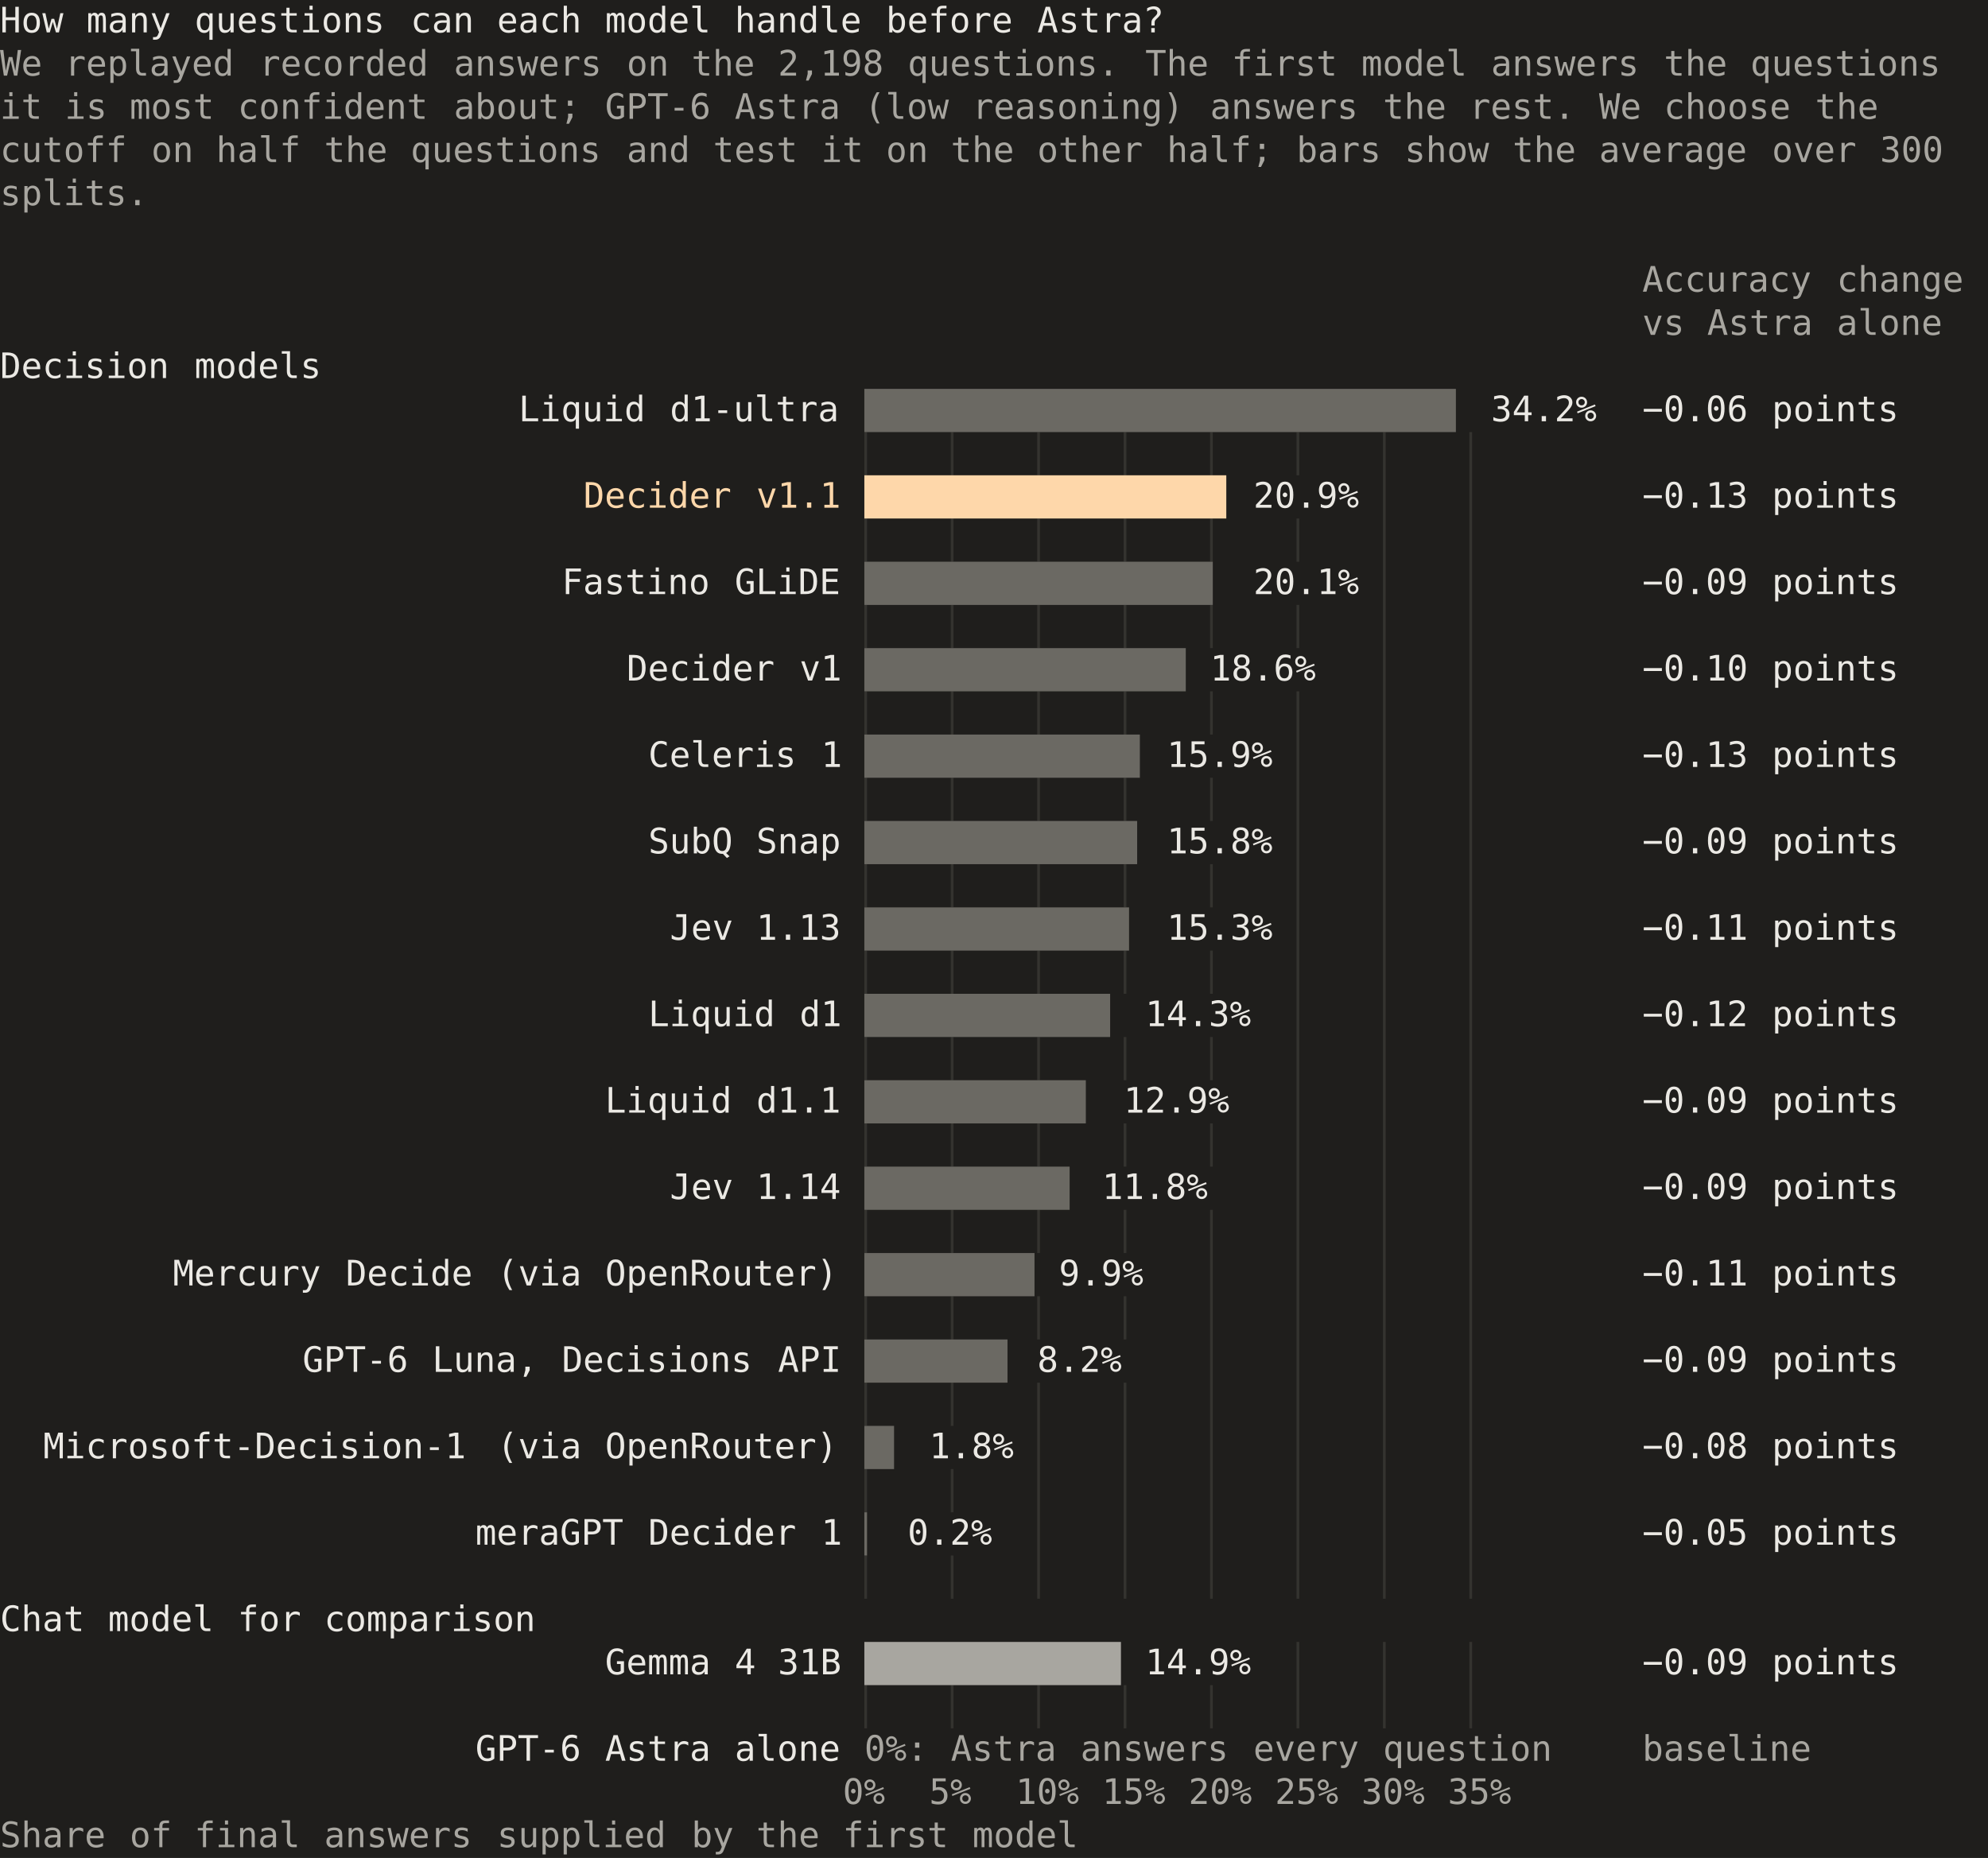
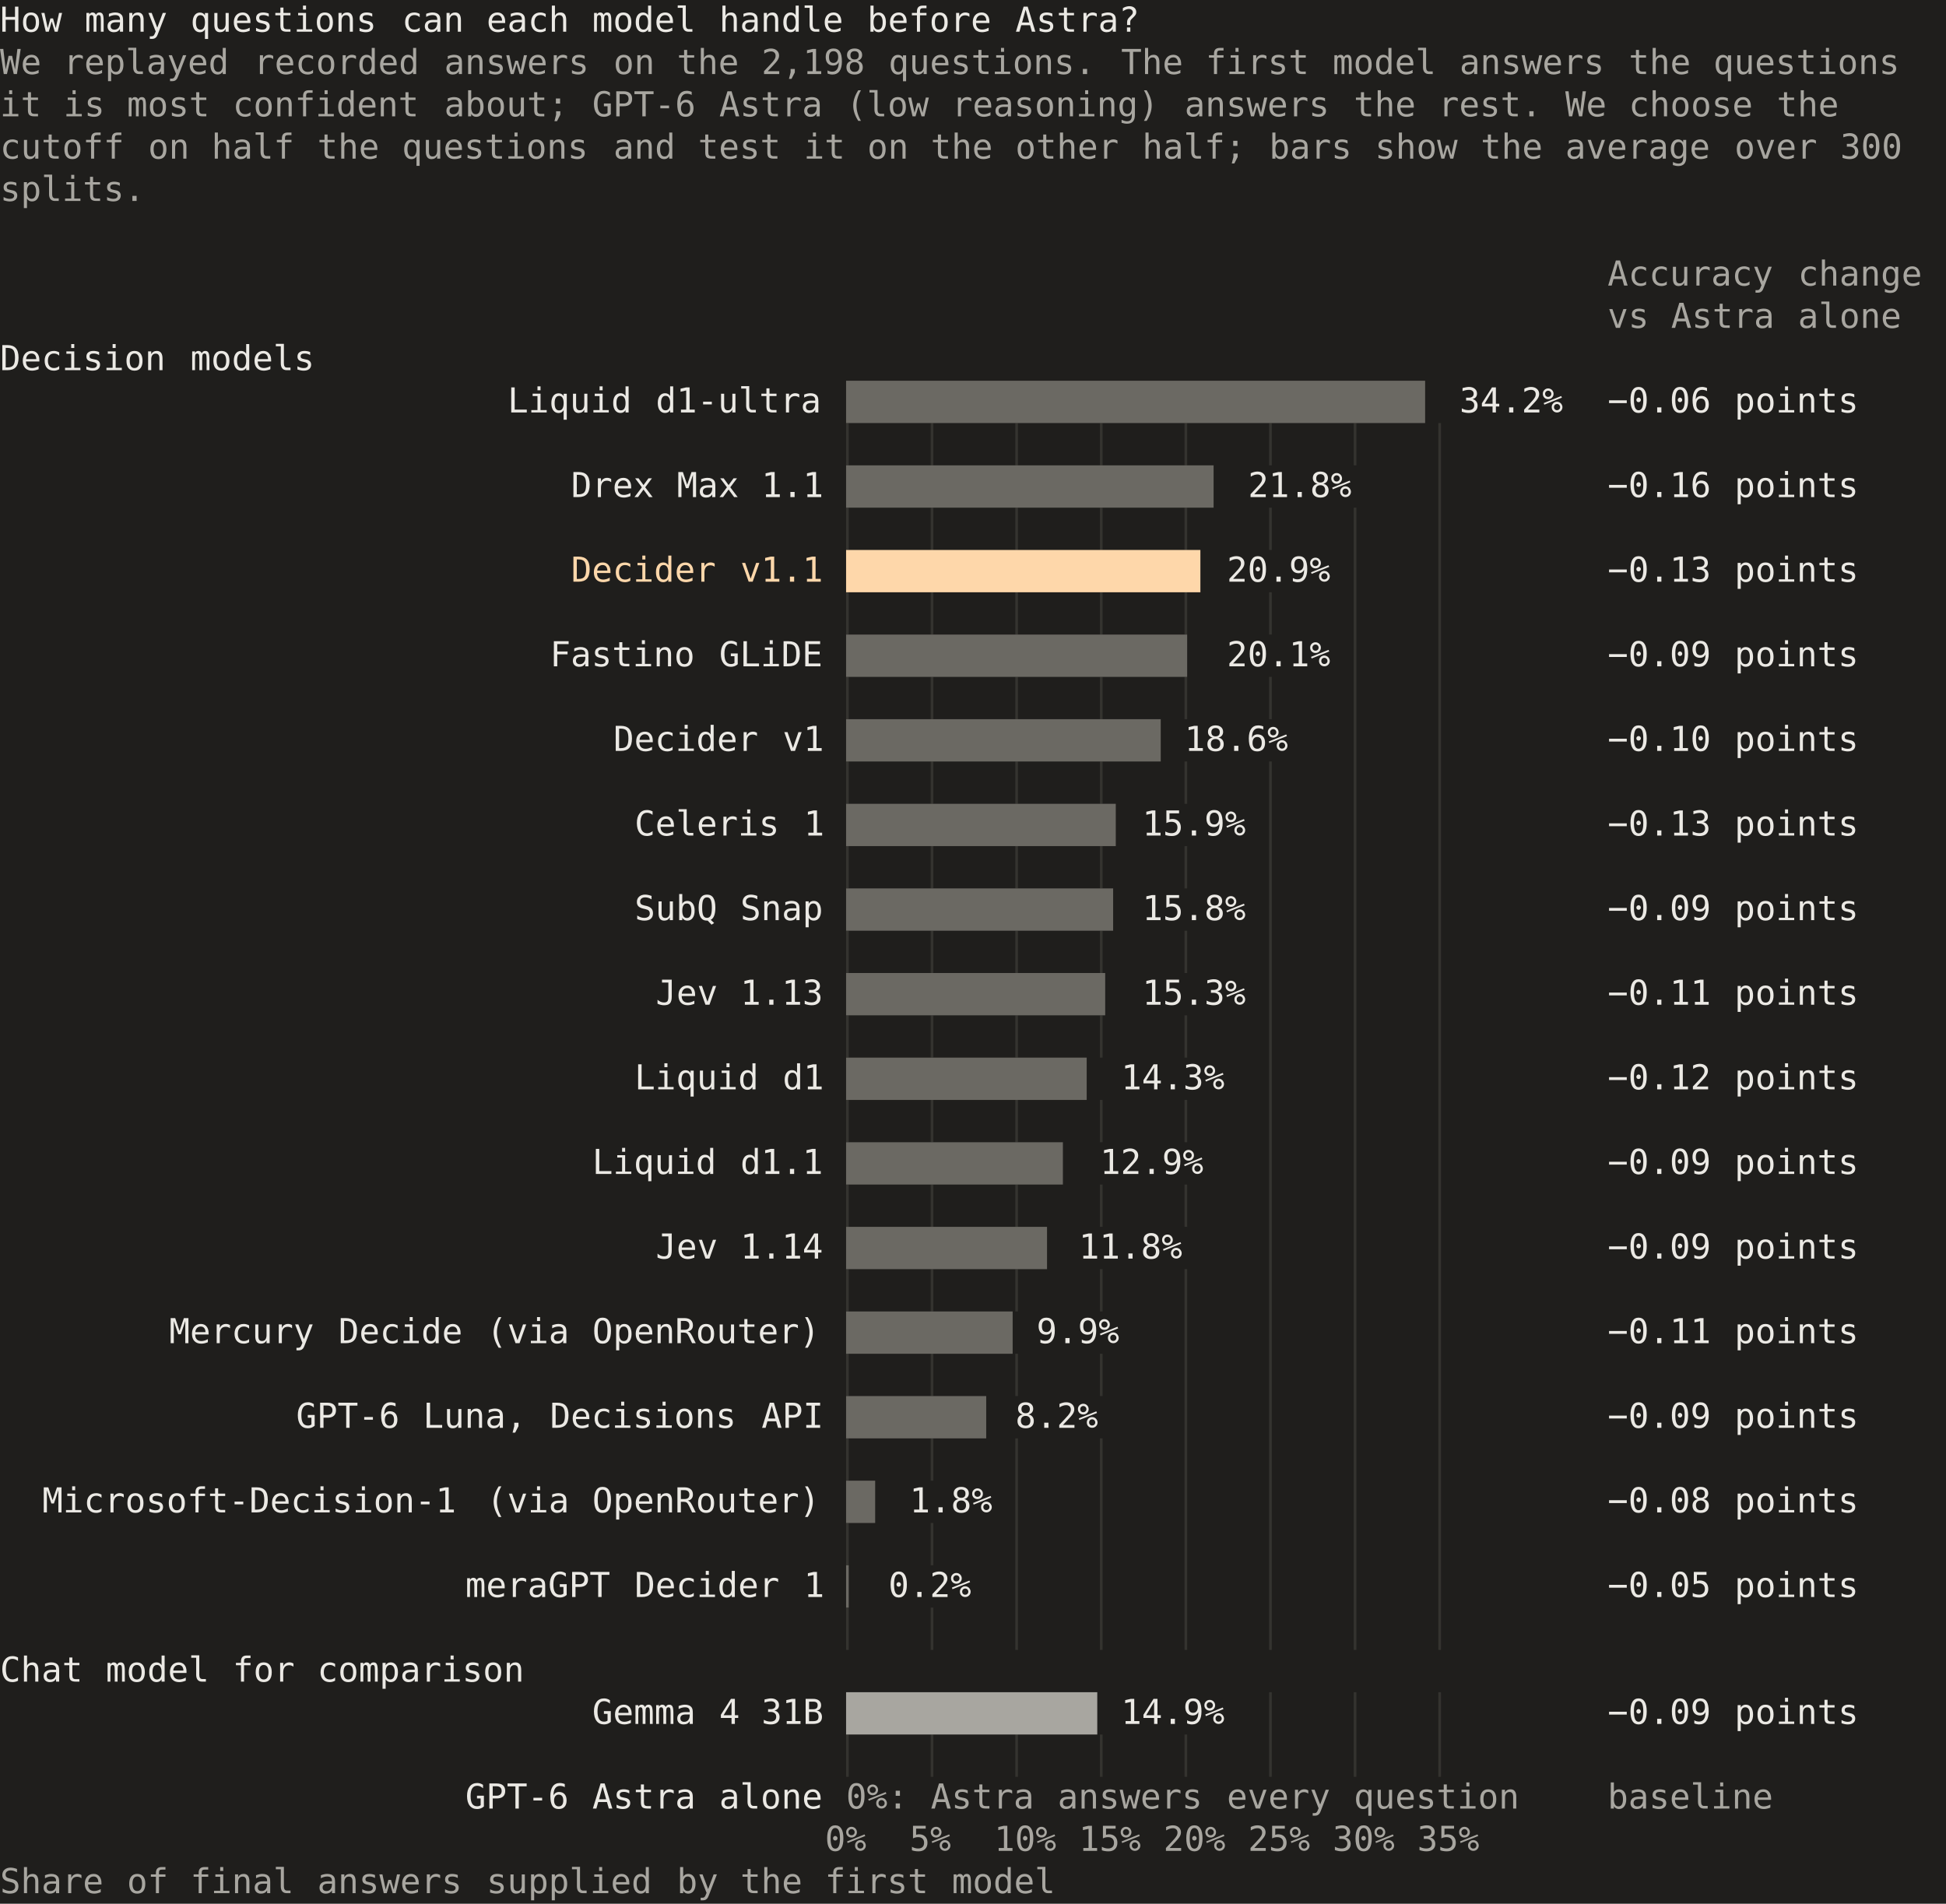
- <svg xmlns="http://www.w3.org/2000/svg" viewBox="0 0 736 688" width="736" height="688" role="img">
+ <svg xmlns="http://www.w3.org/2000/svg" viewBox="0 0 736 720" width="736" height="720" role="img">
  <style>text{font:13px ui-monospace,SFMono-Regular,Menlo,Consolas,"DejaVu Sans Mono",monospace;white-space:pre}</style>
-   <rect width="736" height="688" fill="#1f1e1c" />
-   <path fill="#34332f" d="M320 160h1v16h-1zM352 160h1v16h-1zM384 160h1v16h-1zM416 160h1v16h-1zM448 160h1v16h-1zM480 160h1v16h-1zM512 160h1v16h-1zM544 160h1v16h-1zM512 176h1v16h-1zM544 176h1v16h-1zM320 192h1v16h-1zM352 192h1v16h-1zM384 192h1v16h-1zM416 192h1v16h-1zM448 192h1v16h-1zM480 192h1v16h-1zM512 192h1v16h-1zM544 192h1v16h-1zM512 208h1v16h-1zM544 208h1v16h-1zM320 224h1v16h-1zM352 224h1v16h-1zM384 224h1v16h-1zM416 224h1v16h-1zM448 224h1v16h-1zM480 224h1v16h-1zM512 224h1v16h-1zM544 224h1v16h-1zM512 240h1v16h-1zM544 240h1v16h-1zM320 256h1v16h-1zM352 256h1v16h-1zM384 256h1v16h-1zM416 256h1v16h-1zM448 256h1v16h-1zM480 256h1v16h-1zM512 256h1v16h-1zM544 256h1v16h-1zM480 272h1v16h-1zM512 272h1v16h-1zM544 272h1v16h-1zM320 288h1v16h-1zM352 288h1v16h-1zM384 288h1v16h-1zM416 288h1v16h-1zM448 288h1v16h-1zM480 288h1v16h-1zM512 288h1v16h-1zM544 288h1v16h-1zM480 304h1v16h-1zM512 304h1v16h-1zM544 304h1v16h-1zM320 320h1v16h-1zM352 320h1v16h-1zM384 320h1v16h-1zM416 320h1v16h-1zM448 320h1v16h-1zM480 320h1v16h-1zM512 320h1v16h-1zM544 320h1v16h-1zM480 336h1v16h-1zM512 336h1v16h-1zM544 336h1v16h-1zM320 352h1v16h-1zM352 352h1v16h-1zM384 352h1v16h-1zM416 352h1v16h-1zM448 352h1v16h-1zM480 352h1v16h-1zM512 352h1v16h-1zM544 352h1v16h-1zM480 368h1v16h-1zM512 368h1v16h-1zM544 368h1v16h-1zM320 384h1v16h-1zM352 384h1v16h-1zM384 384h1v16h-1zM416 384h1v16h-1zM448 384h1v16h-1zM480 384h1v16h-1zM512 384h1v16h-1zM544 384h1v16h-1zM480 400h1v16h-1zM512 400h1v16h-1zM544 400h1v16h-1zM320 416h1v16h-1zM352 416h1v16h-1zM384 416h1v16h-1zM416 416h1v16h-1zM448 416h1v16h-1zM480 416h1v16h-1zM512 416h1v16h-1zM544 416h1v16h-1zM480 432h1v16h-1zM512 432h1v16h-1zM544 432h1v16h-1zM320 448h1v16h-1zM352 448h1v16h-1zM384 448h1v16h-1zM416 448h1v16h-1zM448 448h1v16h-1zM480 448h1v16h-1zM512 448h1v16h-1zM544 448h1v16h-1zM448 464h1v16h-1zM480 464h1v16h-1zM512 464h1v16h-1zM544 464h1v16h-1zM320 480h1v16h-1zM352 480h1v16h-1zM384 480h1v16h-1zM416 480h1v16h-1zM448 480h1v16h-1zM480 480h1v16h-1zM512 480h1v16h-1zM544 480h1v16h-1zM448 496h1v16h-1zM480 496h1v16h-1zM512 496h1v16h-1zM544 496h1v16h-1zM320 512h1v16h-1zM352 512h1v16h-1zM384 512h1v16h-1zM416 512h1v16h-1zM448 512h1v16h-1zM480 512h1v16h-1zM512 512h1v16h-1zM544 512h1v16h-1zM384 528h1v16h-1zM416 528h1v16h-1zM448 528h1v16h-1zM480 528h1v16h-1zM512 528h1v16h-1zM544 528h1v16h-1zM320 544h1v16h-1zM352 544h1v16h-1zM384 544h1v16h-1zM416 544h1v16h-1zM448 544h1v16h-1zM480 544h1v16h-1zM512 544h1v16h-1zM544 544h1v16h-1zM384 560h1v16h-1zM416 560h1v16h-1zM448 560h1v16h-1zM480 560h1v16h-1zM512 560h1v16h-1zM544 560h1v16h-1zM320 576h1v16h-1zM352 576h1v16h-1zM384 576h1v16h-1zM416 576h1v16h-1zM448 576h1v16h-1zM480 576h1v16h-1zM512 576h1v16h-1zM544 576h1v16h-1zM480 608h1v16h-1zM512 608h1v16h-1zM544 608h1v16h-1zM320 624h1v16h-1zM352 624h1v16h-1zM384 624h1v16h-1zM416 624h1v16h-1zM448 624h1v16h-1zM480 624h1v16h-1zM512 624h1v16h-1zM544 624h1v16h-1z" />
-   <path fill="#6b6963" d="M320 144h8v16h-8zM328 144h8v16h-8zM336 144h8v16h-8zM344 144h8v16h-8zM352 144h8v16h-8zM360 144h8v16h-8zM368 144h8v16h-8zM376 144h8v16h-8zM384 144h8v16h-8zM392 144h8v16h-8zM400 144h8v16h-8zM408 144h8v16h-8zM416 144h8v16h-8zM424 144h8v16h-8zM432 144h8v16h-8zM440 144h8v16h-8zM448 144h8v16h-8zM456 144h8v16h-8zM464 144h8v16h-8zM472 144h8v16h-8zM480 144h8v16h-8zM488 144h8v16h-8zM496 144h8v16h-8zM504 144h8v16h-8zM512 144h8v16h-8zM520 144h8v16h-8zM528 144h8v16h-8zM536 144h3v16h-3zM320 208h8v16h-8zM328 208h8v16h-8zM336 208h8v16h-8zM344 208h8v16h-8zM352 208h8v16h-8zM360 208h8v16h-8zM368 208h8v16h-8zM376 208h8v16h-8zM384 208h8v16h-8zM392 208h8v16h-8zM400 208h8v16h-8zM408 208h8v16h-8zM416 208h8v16h-8zM424 208h8v16h-8zM432 208h8v16h-8zM440 208h8v16h-8zM448 208h1v16h-1zM320 240h8v16h-8zM328 240h8v16h-8zM336 240h8v16h-8zM344 240h8v16h-8zM352 240h8v16h-8zM360 240h8v16h-8zM368 240h8v16h-8zM376 240h8v16h-8zM384 240h8v16h-8zM392 240h8v16h-8zM400 240h8v16h-8zM408 240h8v16h-8zM416 240h8v16h-8zM424 240h8v16h-8zM432 240h7v16h-7zM320 272h8v16h-8zM328 272h8v16h-8zM336 272h8v16h-8zM344 272h8v16h-8zM352 272h8v16h-8zM360 272h8v16h-8zM368 272h8v16h-8zM376 272h8v16h-8zM384 272h8v16h-8zM392 272h8v16h-8zM400 272h8v16h-8zM408 272h8v16h-8zM416 272h6v16h-6zM320 304h8v16h-8zM328 304h8v16h-8zM336 304h8v16h-8zM344 304h8v16h-8zM352 304h8v16h-8zM360 304h8v16h-8zM368 304h8v16h-8zM376 304h8v16h-8zM384 304h8v16h-8zM392 304h8v16h-8zM400 304h8v16h-8zM408 304h8v16h-8zM416 304h5v16h-5zM320 336h8v16h-8zM328 336h8v16h-8zM336 336h8v16h-8zM344 336h8v16h-8zM352 336h8v16h-8zM360 336h8v16h-8zM368 336h8v16h-8zM376 336h8v16h-8zM384 336h8v16h-8zM392 336h8v16h-8zM400 336h8v16h-8zM408 336h8v16h-8zM416 336h2v16h-2zM320 368h8v16h-8zM328 368h8v16h-8zM336 368h8v16h-8zM344 368h8v16h-8zM352 368h8v16h-8zM360 368h8v16h-8zM368 368h8v16h-8zM376 368h8v16h-8zM384 368h8v16h-8zM392 368h8v16h-8zM400 368h8v16h-8zM408 368h3v16h-3zM320 400h8v16h-8zM328 400h8v16h-8zM336 400h8v16h-8zM344 400h8v16h-8zM352 400h8v16h-8zM360 400h8v16h-8zM368 400h8v16h-8zM376 400h8v16h-8zM384 400h8v16h-8zM392 400h8v16h-8zM400 400h2v16h-2zM320 432h8v16h-8zM328 432h8v16h-8zM336 432h8v16h-8zM344 432h8v16h-8zM352 432h8v16h-8zM360 432h8v16h-8zM368 432h8v16h-8zM376 432h8v16h-8zM384 432h8v16h-8zM392 432h4v16h-4zM320 464h8v16h-8zM328 464h8v16h-8zM336 464h8v16h-8zM344 464h8v16h-8zM352 464h8v16h-8zM360 464h8v16h-8zM368 464h8v16h-8zM376 464h7v16h-7zM320 496h8v16h-8zM328 496h8v16h-8zM336 496h8v16h-8zM344 496h8v16h-8zM352 496h8v16h-8zM360 496h8v16h-8zM368 496h5v16h-5zM320 528h8v16h-8zM328 528h3v16h-3zM320 560h1v16h-1z" />
-   <path fill="#a8a6a0" d="M320 608h8v16h-8zM328 608h8v16h-8zM336 608h8v16h-8zM344 608h8v16h-8zM352 608h8v16h-8zM360 608h8v16h-8zM368 608h8v16h-8zM376 608h8v16h-8zM384 608h8v16h-8zM392 608h8v16h-8zM400 608h8v16h-8zM408 608h7v16h-7z" />
-   <path fill="#fed7aa" d="M320 176h8v16h-8zM328 176h8v16h-8zM336 176h8v16h-8zM344 176h8v16h-8zM352 176h8v16h-8zM360 176h8v16h-8zM368 176h8v16h-8zM376 176h8v16h-8zM384 176h8v16h-8zM392 176h8v16h-8zM400 176h8v16h-8zM408 176h8v16h-8zM416 176h8v16h-8zM424 176h8v16h-8zM432 176h8v16h-8zM440 176h8v16h-8zM448 176h6v16h-6z" />
+   <rect width="736" height="720" fill="#1f1e1c" />
+   <path fill="#34332f" d="M320 160h1v16h-1zM352 160h1v16h-1zM384 160h1v16h-1zM416 160h1v16h-1zM448 160h1v16h-1zM480 160h1v16h-1zM512 160h1v16h-1zM544 160h1v16h-1zM544 176h1v16h-1zM320 192h1v16h-1zM352 192h1v16h-1zM384 192h1v16h-1zM416 192h1v16h-1zM448 192h1v16h-1zM480 192h1v16h-1zM512 192h1v16h-1zM544 192h1v16h-1zM512 208h1v16h-1zM544 208h1v16h-1zM320 224h1v16h-1zM352 224h1v16h-1zM384 224h1v16h-1zM416 224h1v16h-1zM448 224h1v16h-1zM480 224h1v16h-1zM512 224h1v16h-1zM544 224h1v16h-1zM512 240h1v16h-1zM544 240h1v16h-1zM320 256h1v16h-1zM352 256h1v16h-1zM384 256h1v16h-1zM416 256h1v16h-1zM448 256h1v16h-1zM480 256h1v16h-1zM512 256h1v16h-1zM544 256h1v16h-1zM512 272h1v16h-1zM544 272h1v16h-1zM320 288h1v16h-1zM352 288h1v16h-1zM384 288h1v16h-1zM416 288h1v16h-1zM448 288h1v16h-1zM480 288h1v16h-1zM512 288h1v16h-1zM544 288h1v16h-1zM480 304h1v16h-1zM512 304h1v16h-1zM544 304h1v16h-1zM320 320h1v16h-1zM352 320h1v16h-1zM384 320h1v16h-1zM416 320h1v16h-1zM448 320h1v16h-1zM480 320h1v16h-1zM512 320h1v16h-1zM544 320h1v16h-1zM480 336h1v16h-1zM512 336h1v16h-1zM544 336h1v16h-1zM320 352h1v16h-1zM352 352h1v16h-1zM384 352h1v16h-1zM416 352h1v16h-1zM448 352h1v16h-1zM480 352h1v16h-1zM512 352h1v16h-1zM544 352h1v16h-1zM480 368h1v16h-1zM512 368h1v16h-1zM544 368h1v16h-1zM320 384h1v16h-1zM352 384h1v16h-1zM384 384h1v16h-1zM416 384h1v16h-1zM448 384h1v16h-1zM480 384h1v16h-1zM512 384h1v16h-1zM544 384h1v16h-1zM480 400h1v16h-1zM512 400h1v16h-1zM544 400h1v16h-1zM320 416h1v16h-1zM352 416h1v16h-1zM384 416h1v16h-1zM416 416h1v16h-1zM448 416h1v16h-1zM480 416h1v16h-1zM512 416h1v16h-1zM544 416h1v16h-1zM480 432h1v16h-1zM512 432h1v16h-1zM544 432h1v16h-1zM320 448h1v16h-1zM352 448h1v16h-1zM384 448h1v16h-1zM416 448h1v16h-1zM448 448h1v16h-1zM480 448h1v16h-1zM512 448h1v16h-1zM544 448h1v16h-1zM480 464h1v16h-1zM512 464h1v16h-1zM544 464h1v16h-1zM320 480h1v16h-1zM352 480h1v16h-1zM384 480h1v16h-1zM416 480h1v16h-1zM448 480h1v16h-1zM480 480h1v16h-1zM512 480h1v16h-1zM544 480h1v16h-1zM448 496h1v16h-1zM480 496h1v16h-1zM512 496h1v16h-1zM544 496h1v16h-1zM320 512h1v16h-1zM352 512h1v16h-1zM384 512h1v16h-1zM416 512h1v16h-1zM448 512h1v16h-1zM480 512h1v16h-1zM512 512h1v16h-1zM544 512h1v16h-1zM448 528h1v16h-1zM480 528h1v16h-1zM512 528h1v16h-1zM544 528h1v16h-1zM320 544h1v16h-1zM352 544h1v16h-1zM384 544h1v16h-1zM416 544h1v16h-1zM448 544h1v16h-1zM480 544h1v16h-1zM512 544h1v16h-1zM544 544h1v16h-1zM384 560h1v16h-1zM416 560h1v16h-1zM448 560h1v16h-1zM480 560h1v16h-1zM512 560h1v16h-1zM544 560h1v16h-1zM320 576h1v16h-1zM352 576h1v16h-1zM384 576h1v16h-1zM416 576h1v16h-1zM448 576h1v16h-1zM480 576h1v16h-1zM512 576h1v16h-1zM544 576h1v16h-1zM384 592h1v16h-1zM416 592h1v16h-1zM448 592h1v16h-1zM480 592h1v16h-1zM512 592h1v16h-1zM544 592h1v16h-1zM320 608h1v16h-1zM352 608h1v16h-1zM384 608h1v16h-1zM416 608h1v16h-1zM448 608h1v16h-1zM480 608h1v16h-1zM512 608h1v16h-1zM544 608h1v16h-1zM480 640h1v16h-1zM512 640h1v16h-1zM544 640h1v16h-1zM320 656h1v16h-1zM352 656h1v16h-1zM384 656h1v16h-1zM416 656h1v16h-1zM448 656h1v16h-1zM480 656h1v16h-1zM512 656h1v16h-1zM544 656h1v16h-1z" />
+   <path fill="#6b6963" d="M320 144h8v16h-8zM328 144h8v16h-8zM336 144h8v16h-8zM344 144h8v16h-8zM352 144h8v16h-8zM360 144h8v16h-8zM368 144h8v16h-8zM376 144h8v16h-8zM384 144h8v16h-8zM392 144h8v16h-8zM400 144h8v16h-8zM408 144h8v16h-8zM416 144h8v16h-8zM424 144h8v16h-8zM432 144h8v16h-8zM440 144h8v16h-8zM448 144h8v16h-8zM456 144h8v16h-8zM464 144h8v16h-8zM472 144h8v16h-8zM480 144h8v16h-8zM488 144h8v16h-8zM496 144h8v16h-8zM504 144h8v16h-8zM512 144h8v16h-8zM520 144h8v16h-8zM528 144h8v16h-8zM536 144h3v16h-3zM320 176h8v16h-8zM328 176h8v16h-8zM336 176h8v16h-8zM344 176h8v16h-8zM352 176h8v16h-8zM360 176h8v16h-8zM368 176h8v16h-8zM376 176h8v16h-8zM384 176h8v16h-8zM392 176h8v16h-8zM400 176h8v16h-8zM408 176h8v16h-8zM416 176h8v16h-8zM424 176h8v16h-8zM432 176h8v16h-8zM440 176h8v16h-8zM448 176h8v16h-8zM456 176h3v16h-3zM320 240h8v16h-8zM328 240h8v16h-8zM336 240h8v16h-8zM344 240h8v16h-8zM352 240h8v16h-8zM360 240h8v16h-8zM368 240h8v16h-8zM376 240h8v16h-8zM384 240h8v16h-8zM392 240h8v16h-8zM400 240h8v16h-8zM408 240h8v16h-8zM416 240h8v16h-8zM424 240h8v16h-8zM432 240h8v16h-8zM440 240h8v16h-8zM448 240h1v16h-1zM320 272h8v16h-8zM328 272h8v16h-8zM336 272h8v16h-8zM344 272h8v16h-8zM352 272h8v16h-8zM360 272h8v16h-8zM368 272h8v16h-8zM376 272h8v16h-8zM384 272h8v16h-8zM392 272h8v16h-8zM400 272h8v16h-8zM408 272h8v16h-8zM416 272h8v16h-8zM424 272h8v16h-8zM432 272h7v16h-7zM320 304h8v16h-8zM328 304h8v16h-8zM336 304h8v16h-8zM344 304h8v16h-8zM352 304h8v16h-8zM360 304h8v16h-8zM368 304h8v16h-8zM376 304h8v16h-8zM384 304h8v16h-8zM392 304h8v16h-8zM400 304h8v16h-8zM408 304h8v16h-8zM416 304h6v16h-6zM320 336h8v16h-8zM328 336h8v16h-8zM336 336h8v16h-8zM344 336h8v16h-8zM352 336h8v16h-8zM360 336h8v16h-8zM368 336h8v16h-8zM376 336h8v16h-8zM384 336h8v16h-8zM392 336h8v16h-8zM400 336h8v16h-8zM408 336h8v16h-8zM416 336h5v16h-5zM320 368h8v16h-8zM328 368h8v16h-8zM336 368h8v16h-8zM344 368h8v16h-8zM352 368h8v16h-8zM360 368h8v16h-8zM368 368h8v16h-8zM376 368h8v16h-8zM384 368h8v16h-8zM392 368h8v16h-8zM400 368h8v16h-8zM408 368h8v16h-8zM416 368h2v16h-2zM320 400h8v16h-8zM328 400h8v16h-8zM336 400h8v16h-8zM344 400h8v16h-8zM352 400h8v16h-8zM360 400h8v16h-8zM368 400h8v16h-8zM376 400h8v16h-8zM384 400h8v16h-8zM392 400h8v16h-8zM400 400h8v16h-8zM408 400h3v16h-3zM320 432h8v16h-8zM328 432h8v16h-8zM336 432h8v16h-8zM344 432h8v16h-8zM352 432h8v16h-8zM360 432h8v16h-8zM368 432h8v16h-8zM376 432h8v16h-8zM384 432h8v16h-8zM392 432h8v16h-8zM400 432h2v16h-2zM320 464h8v16h-8zM328 464h8v16h-8zM336 464h8v16h-8zM344 464h8v16h-8zM352 464h8v16h-8zM360 464h8v16h-8zM368 464h8v16h-8zM376 464h8v16h-8zM384 464h8v16h-8zM392 464h4v16h-4zM320 496h8v16h-8zM328 496h8v16h-8zM336 496h8v16h-8zM344 496h8v16h-8zM352 496h8v16h-8zM360 496h8v16h-8zM368 496h8v16h-8zM376 496h7v16h-7zM320 528h8v16h-8zM328 528h8v16h-8zM336 528h8v16h-8zM344 528h8v16h-8zM352 528h8v16h-8zM360 528h8v16h-8zM368 528h5v16h-5zM320 560h8v16h-8zM328 560h3v16h-3zM320 592h1v16h-1z" />
+   <path fill="#a8a6a0" d="M320 640h8v16h-8zM328 640h8v16h-8zM336 640h8v16h-8zM344 640h8v16h-8zM352 640h8v16h-8zM360 640h8v16h-8zM368 640h8v16h-8zM376 640h8v16h-8zM384 640h8v16h-8zM392 640h8v16h-8zM400 640h8v16h-8zM408 640h7v16h-7z" />
+   <path fill="#fed7aa" d="M320 208h8v16h-8zM328 208h8v16h-8zM336 208h8v16h-8zM344 208h8v16h-8zM352 208h8v16h-8zM360 208h8v16h-8zM368 208h8v16h-8zM376 208h8v16h-8zM384 208h8v16h-8zM392 208h8v16h-8zM400 208h8v16h-8zM408 208h8v16h-8zM416 208h8v16h-8zM424 208h8v16h-8zM432 208h8v16h-8zM440 208h8v16h-8zM448 208h6v16h-6z" />
  <text x="0 8 16" y="12" fill="#ebe9e4" font-weight="600">How</text>
  <text x="32 40 48 56" y="12" fill="#ebe9e4" font-weight="600">many</text>
  <text x="72 80 88 96 104 112 120 128 136" y="12" fill="#ebe9e4" font-weight="600">questions</text>
  <text x="152 160 168" y="12" fill="#ebe9e4" font-weight="600">can</text>
  <text x="184 192 200 208" y="12" fill="#ebe9e4" font-weight="600">each</text>
  <text x="224 232 240 248 256" y="12" fill="#ebe9e4" font-weight="600">model</text>
  <text x="272 280 288 296 304 312" y="12" fill="#ebe9e4" font-weight="600">handle</text>
  <text x="328 336 344 352 360 368" y="12" fill="#ebe9e4" font-weight="600">before</text>
  <text x="384 392 400 408 416 424" y="12" fill="#ebe9e4" font-weight="600">Astra?</text>
  <text x="0 8" y="28" fill="#a8a6a0">We</text>
  <text x="24 32 40 48 56 64 72 80" y="28" fill="#a8a6a0">replayed</text>
  <text x="96 104 112 120 128 136 144 152" y="28" fill="#a8a6a0">recorded</text>
  <text x="168 176 184 192 200 208 216" y="28" fill="#a8a6a0">answers</text>
  <text x="232 240" y="28" fill="#a8a6a0">on</text>
  <text x="256 264 272" y="28" fill="#a8a6a0">the</text>
  <text x="288 296 304 312 320" y="28" fill="#a8a6a0">2,198</text>
  <text x="336 344 352 360 368 376 384 392 400 408" y="28" fill="#a8a6a0">questions.</text>
  <text x="424 432 440" y="28" fill="#a8a6a0">The</text>
  <text x="456 464 472 480 488" y="28" fill="#a8a6a0">first</text>
  <text x="504 512 520 528 536" y="28" fill="#a8a6a0">model</text>
  <text x="552 560 568 576 584 592 600" y="28" fill="#a8a6a0">answers</text>
  <text x="616 624 632" y="28" fill="#a8a6a0">the</text>
  <text x="648 656 664 672 680 688 696 704 712" y="28" fill="#a8a6a0">questions</text>
  <text x="0 8" y="44" fill="#a8a6a0">it</text>
  <text x="24 32" y="44" fill="#a8a6a0">is</text>
  <text x="48 56 64 72" y="44" fill="#a8a6a0">most</text>
  <text x="88 96 104 112 120 128 136 144 152" y="44" fill="#a8a6a0">confident</text>
  <text x="168 176 184 192 200 208" y="44" fill="#a8a6a0">about;</text>
  <text x="224 232 240 248 256" y="44" fill="#a8a6a0">GPT-6</text>
  <text x="272 280 288 296 304" y="44" fill="#a8a6a0">Astra</text>
  <text x="320 328 336 344" y="44" fill="#a8a6a0">(low</text>
  <text x="360 368 376 384 392 400 408 416 424 432" y="44" fill="#a8a6a0">reasoning)</text>
  <text x="448 456 464 472 480 488 496" y="44" fill="#a8a6a0">answers</text>
  <text x="512 520 528" y="44" fill="#a8a6a0">the</text>
  <text x="544 552 560 568 576" y="44" fill="#a8a6a0">rest.</text>
  <text x="592 600" y="44" fill="#a8a6a0">We</text>
  <text x="616 624 632 640 648 656" y="44" fill="#a8a6a0">choose</text>
  <text x="672 680 688" y="44" fill="#a8a6a0">the</text>
  <text x="0 8 16 24 32 40" y="60" fill="#a8a6a0">cutoff</text>
  <text x="56 64" y="60" fill="#a8a6a0">on</text>
  <text x="80 88 96 104" y="60" fill="#a8a6a0">half</text>
  <text x="120 128 136" y="60" fill="#a8a6a0">the</text>
  <text x="152 160 168 176 184 192 200 208 216" y="60" fill="#a8a6a0">questions</text>
  <text x="232 240 248" y="60" fill="#a8a6a0">and</text>
  <text x="264 272 280 288" y="60" fill="#a8a6a0">test</text>
  <text x="304 312" y="60" fill="#a8a6a0">it</text>
  <text x="328 336" y="60" fill="#a8a6a0">on</text>
  <text x="352 360 368" y="60" fill="#a8a6a0">the</text>
  <text x="384 392 400 408 416" y="60" fill="#a8a6a0">other</text>
  <text x="432 440 448 456 464" y="60" fill="#a8a6a0">half;</text>
  <text x="480 488 496 504" y="60" fill="#a8a6a0">bars</text>
  <text x="520 528 536 544" y="60" fill="#a8a6a0">show</text>
  <text x="560 568 576" y="60" fill="#a8a6a0">the</text>
  <text x="592 600 608 616 624 632 640" y="60" fill="#a8a6a0">average</text>
  <text x="656 664 672 680" y="60" fill="#a8a6a0">over</text>
  <text x="696 704 712" y="60" fill="#a8a6a0">300</text>
  <text x="0 8 16 24 32 40 48" y="76" fill="#a8a6a0">splits.</text>
  <text x="608 616 624 632 640 648 656 664" y="108" fill="#a8a6a0">Accuracy</text>
  <text x="680 688 696 704 712 720" y="108" fill="#a8a6a0">change</text>
  <text x="608 616" y="124" fill="#a8a6a0">vs</text>
  <text x="632 640 648 656 664" y="124" fill="#a8a6a0">Astra</text>
  <text x="680 688 696 704 712" y="124" fill="#a8a6a0">alone</text>
  <text x="0 8 16 24 32 40 48 56" y="140" fill="#ebe9e4" font-weight="600">Decision</text>
  <text x="72 80 88 96 104 112" y="140" fill="#ebe9e4" font-weight="600">models</text>
  <text x="192 200 208 216 224 232" y="156" fill="#ebe9e4">Liquid</text>
  <text x="248 256 264 272 280 288 296 304" y="156" fill="#ebe9e4">d1-ultra</text>
  <text x="552 560 568 576 584" y="156" fill="#ebe9e4">34.2%</text>
  <text x="608 616 624 632 640" y="156" fill="#ebe9e4">−0.06</text>
  <text x="656 664 672 680 688 696" y="156" fill="#ebe9e4">points</text>
-   <text x="216 224 232 240 248 256 264" y="188" fill="#fed7aa" font-weight="600">Decider</text>
-   <text x="280 288 296 304" y="188" fill="#fed7aa" font-weight="600">v1.1</text>
-   <text x="464 472 480 488 496" y="188" fill="#ebe9e4" font-weight="600">20.9%</text>
-   <text x="608 616 624 632 640" y="188" fill="#ebe9e4">−0.13</text>
+   <text x="216 224 232 240" y="188" fill="#ebe9e4">Drex</text>
+   <text x="256 264 272" y="188" fill="#ebe9e4">Max</text>
+   <text x="288 296 304" y="188" fill="#ebe9e4">1.1</text>
+   <text x="472 480 488 496 504" y="188" fill="#ebe9e4">21.8%</text>
+   <text x="608 616 624 632 640" y="188" fill="#ebe9e4">−0.16</text>
  <text x="656 664 672 680 688 696" y="188" fill="#ebe9e4">points</text>
-   <text x="208 216 224 232 240 248 256" y="220" fill="#ebe9e4">Fastino</text>
-   <text x="272 280 288 296 304" y="220" fill="#ebe9e4">GLiDE</text>
-   <text x="464 472 480 488 496" y="220" fill="#ebe9e4">20.1%</text>
-   <text x="608 616 624 632 640" y="220" fill="#ebe9e4">−0.09</text>
+   <text x="216 224 232 240 248 256 264" y="220" fill="#fed7aa" font-weight="600">Decider</text>
+   <text x="280 288 296 304" y="220" fill="#fed7aa" font-weight="600">v1.1</text>
+   <text x="464 472 480 488 496" y="220" fill="#ebe9e4" font-weight="600">20.9%</text>
+   <text x="608 616 624 632 640" y="220" fill="#ebe9e4">−0.13</text>
  <text x="656 664 672 680 688 696" y="220" fill="#ebe9e4">points</text>
-   <text x="232 240 248 256 264 272 280" y="252" fill="#ebe9e4">Decider</text>
-   <text x="296 304" y="252" fill="#ebe9e4">v1</text>
-   <text x="448 456 464 472 480" y="252" fill="#ebe9e4">18.6%</text>
-   <text x="608 616 624 632 640" y="252" fill="#ebe9e4">−0.10</text>
+   <text x="208 216 224 232 240 248 256" y="252" fill="#ebe9e4">Fastino</text>
+   <text x="272 280 288 296 304" y="252" fill="#ebe9e4">GLiDE</text>
+   <text x="464 472 480 488 496" y="252" fill="#ebe9e4">20.1%</text>
+   <text x="608 616 624 632 640" y="252" fill="#ebe9e4">−0.09</text>
  <text x="656 664 672 680 688 696" y="252" fill="#ebe9e4">points</text>
-   <text x="240 248 256 264 272 280 288" y="284" fill="#ebe9e4">Celeris</text>
-   <text x="304" y="284" fill="#ebe9e4">1</text>
-   <text x="432 440 448 456 464" y="284" fill="#ebe9e4">15.9%</text>
-   <text x="608 616 624 632 640" y="284" fill="#ebe9e4">−0.13</text>
+   <text x="232 240 248 256 264 272 280" y="284" fill="#ebe9e4">Decider</text>
+   <text x="296 304" y="284" fill="#ebe9e4">v1</text>
+   <text x="448 456 464 472 480" y="284" fill="#ebe9e4">18.6%</text>
+   <text x="608 616 624 632 640" y="284" fill="#ebe9e4">−0.10</text>
  <text x="656 664 672 680 688 696" y="284" fill="#ebe9e4">points</text>
-   <text x="240 248 256 264" y="316" fill="#ebe9e4">SubQ</text>
-   <text x="280 288 296 304" y="316" fill="#ebe9e4">Snap</text>
-   <text x="432 440 448 456 464" y="316" fill="#ebe9e4">15.8%</text>
-   <text x="608 616 624 632 640" y="316" fill="#ebe9e4">−0.09</text>
+   <text x="240 248 256 264 272 280 288" y="316" fill="#ebe9e4">Celeris</text>
+   <text x="304" y="316" fill="#ebe9e4">1</text>
+   <text x="432 440 448 456 464" y="316" fill="#ebe9e4">15.9%</text>
+   <text x="608 616 624 632 640" y="316" fill="#ebe9e4">−0.13</text>
  <text x="656 664 672 680 688 696" y="316" fill="#ebe9e4">points</text>
-   <text x="248 256 264" y="348" fill="#ebe9e4">Jev</text>
-   <text x="280 288 296 304" y="348" fill="#ebe9e4">1.13</text>
-   <text x="432 440 448 456 464" y="348" fill="#ebe9e4">15.3%</text>
-   <text x="608 616 624 632 640" y="348" fill="#ebe9e4">−0.11</text>
+   <text x="240 248 256 264" y="348" fill="#ebe9e4">SubQ</text>
+   <text x="280 288 296 304" y="348" fill="#ebe9e4">Snap</text>
+   <text x="432 440 448 456 464" y="348" fill="#ebe9e4">15.8%</text>
+   <text x="608 616 624 632 640" y="348" fill="#ebe9e4">−0.09</text>
  <text x="656 664 672 680 688 696" y="348" fill="#ebe9e4">points</text>
-   <text x="240 248 256 264 272 280" y="380" fill="#ebe9e4">Liquid</text>
-   <text x="296 304" y="380" fill="#ebe9e4">d1</text>
-   <text x="424 432 440 448 456" y="380" fill="#ebe9e4">14.3%</text>
-   <text x="608 616 624 632 640" y="380" fill="#ebe9e4">−0.12</text>
+   <text x="248 256 264" y="380" fill="#ebe9e4">Jev</text>
+   <text x="280 288 296 304" y="380" fill="#ebe9e4">1.13</text>
+   <text x="432 440 448 456 464" y="380" fill="#ebe9e4">15.3%</text>
+   <text x="608 616 624 632 640" y="380" fill="#ebe9e4">−0.11</text>
  <text x="656 664 672 680 688 696" y="380" fill="#ebe9e4">points</text>
-   <text x="224 232 240 248 256 264" y="412" fill="#ebe9e4">Liquid</text>
-   <text x="280 288 296 304" y="412" fill="#ebe9e4">d1.1</text>
-   <text x="416 424 432 440 448" y="412" fill="#ebe9e4">12.9%</text>
-   <text x="608 616 624 632 640" y="412" fill="#ebe9e4">−0.09</text>
+   <text x="240 248 256 264 272 280" y="412" fill="#ebe9e4">Liquid</text>
+   <text x="296 304" y="412" fill="#ebe9e4">d1</text>
+   <text x="424 432 440 448 456" y="412" fill="#ebe9e4">14.3%</text>
+   <text x="608 616 624 632 640" y="412" fill="#ebe9e4">−0.12</text>
  <text x="656 664 672 680 688 696" y="412" fill="#ebe9e4">points</text>
-   <text x="248 256 264" y="444" fill="#ebe9e4">Jev</text>
-   <text x="280 288 296 304" y="444" fill="#ebe9e4">1.14</text>
-   <text x="408 416 424 432 440" y="444" fill="#ebe9e4">11.8%</text>
+   <text x="224 232 240 248 256 264" y="444" fill="#ebe9e4">Liquid</text>
+   <text x="280 288 296 304" y="444" fill="#ebe9e4">d1.1</text>
+   <text x="416 424 432 440 448" y="444" fill="#ebe9e4">12.9%</text>
  <text x="608 616 624 632 640" y="444" fill="#ebe9e4">−0.09</text>
  <text x="656 664 672 680 688 696" y="444" fill="#ebe9e4">points</text>
-   <text x="64 72 80 88 96 104 112" y="476" fill="#ebe9e4">Mercury</text>
-   <text x="128 136 144 152 160 168" y="476" fill="#ebe9e4">Decide</text>
-   <text x="184 192 200 208" y="476" fill="#ebe9e4">(via</text>
-   <text x="224 232 240 248 256 264 272 280 288 296 304" y="476" fill="#ebe9e4">OpenRouter)</text>
-   <text x="392 400 408 416" y="476" fill="#ebe9e4">9.9%</text>
-   <text x="608 616 624 632 640" y="476" fill="#ebe9e4">−0.11</text>
+   <text x="248 256 264" y="476" fill="#ebe9e4">Jev</text>
+   <text x="280 288 296 304" y="476" fill="#ebe9e4">1.14</text>
+   <text x="408 416 424 432 440" y="476" fill="#ebe9e4">11.8%</text>
+   <text x="608 616 624 632 640" y="476" fill="#ebe9e4">−0.09</text>
  <text x="656 664 672 680 688 696" y="476" fill="#ebe9e4">points</text>
-   <text x="112 120 128 136 144" y="508" fill="#ebe9e4">GPT-6</text>
-   <text x="160 168 176 184 192" y="508" fill="#ebe9e4">Luna,</text>
-   <text x="208 216 224 232 240 248 256 264 272" y="508" fill="#ebe9e4">Decisions</text>
-   <text x="288 296 304" y="508" fill="#ebe9e4">API</text>
-   <text x="384 392 400 408" y="508" fill="#ebe9e4">8.2%</text>
-   <text x="608 616 624 632 640" y="508" fill="#ebe9e4">−0.09</text>
+   <text x="64 72 80 88 96 104 112" y="508" fill="#ebe9e4">Mercury</text>
+   <text x="128 136 144 152 160 168" y="508" fill="#ebe9e4">Decide</text>
+   <text x="184 192 200 208" y="508" fill="#ebe9e4">(via</text>
+   <text x="224 232 240 248 256 264 272 280 288 296 304" y="508" fill="#ebe9e4">OpenRouter)</text>
+   <text x="392 400 408 416" y="508" fill="#ebe9e4">9.9%</text>
+   <text x="608 616 624 632 640" y="508" fill="#ebe9e4">−0.11</text>
  <text x="656 664 672 680 688 696" y="508" fill="#ebe9e4">points</text>
-   <text x="16 24 32 40 48 56 64 72 80 88 96 104 112 120 128 136 144 152 160 168" y="540" fill="#ebe9e4">Microsoft-Decision-1</text>
-   <text x="184 192 200 208" y="540" fill="#ebe9e4">(via</text>
-   <text x="224 232 240 248 256 264 272 280 288 296 304" y="540" fill="#ebe9e4">OpenRouter)</text>
-   <text x="344 352 360 368" y="540" fill="#ebe9e4">1.8%</text>
-   <text x="608 616 624 632 640" y="540" fill="#ebe9e4">−0.08</text>
+   <text x="112 120 128 136 144" y="540" fill="#ebe9e4">GPT-6</text>
+   <text x="160 168 176 184 192" y="540" fill="#ebe9e4">Luna,</text>
+   <text x="208 216 224 232 240 248 256 264 272" y="540" fill="#ebe9e4">Decisions</text>
+   <text x="288 296 304" y="540" fill="#ebe9e4">API</text>
+   <text x="384 392 400 408" y="540" fill="#ebe9e4">8.2%</text>
+   <text x="608 616 624 632 640" y="540" fill="#ebe9e4">−0.09</text>
  <text x="656 664 672 680 688 696" y="540" fill="#ebe9e4">points</text>
-   <text x="176 184 192 200 208 216 224" y="572" fill="#ebe9e4">meraGPT</text>
-   <text x="240 248 256 264 272 280 288" y="572" fill="#ebe9e4">Decider</text>
-   <text x="304" y="572" fill="#ebe9e4">1</text>
-   <text x="336 344 352 360" y="572" fill="#ebe9e4">0.2%</text>
-   <text x="608 616 624 632 640" y="572" fill="#ebe9e4">−0.05</text>
+   <text x="16 24 32 40 48 56 64 72 80 88 96 104 112 120 128 136 144 152 160 168" y="572" fill="#ebe9e4">Microsoft-Decision-1</text>
+   <text x="184 192 200 208" y="572" fill="#ebe9e4">(via</text>
+   <text x="224 232 240 248 256 264 272 280 288 296 304" y="572" fill="#ebe9e4">OpenRouter)</text>
+   <text x="344 352 360 368" y="572" fill="#ebe9e4">1.8%</text>
+   <text x="608 616 624 632 640" y="572" fill="#ebe9e4">−0.08</text>
  <text x="656 664 672 680 688 696" y="572" fill="#ebe9e4">points</text>
-   <text x="0 8 16 24" y="604" fill="#ebe9e4" font-weight="600">Chat</text>
-   <text x="40 48 56 64 72" y="604" fill="#ebe9e4" font-weight="600">model</text>
-   <text x="88 96 104" y="604" fill="#ebe9e4" font-weight="600">for</text>
-   <text x="120 128 136 144 152 160 168 176 184 192" y="604" fill="#ebe9e4" font-weight="600">comparison</text>
-   <text x="224 232 240 248 256" y="620" fill="#ebe9e4">Gemma</text>
-   <text x="272" y="620" fill="#ebe9e4">4</text>
-   <text x="288 296 304" y="620" fill="#ebe9e4">31B</text>
-   <text x="424 432 440 448 456" y="620" fill="#ebe9e4">14.9%</text>
-   <text x="608 616 624 632 640" y="620" fill="#ebe9e4">−0.09</text>
-   <text x="656 664 672 680 688 696" y="620" fill="#ebe9e4">points</text>
-   <text x="176 184 192 200 208" y="652" fill="#ebe9e4">GPT-6</text>
-   <text x="224 232 240 248 256" y="652" fill="#ebe9e4">Astra</text>
-   <text x="272 280 288 296 304" y="652" fill="#ebe9e4">alone</text>
-   <text x="320 328 336" y="652" fill="#a8a6a0">0%:</text>
-   <text x="352 360 368 376 384" y="652" fill="#a8a6a0">Astra</text>
-   <text x="400 408 416 424 432 440 448" y="652" fill="#a8a6a0">answers</text>
-   <text x="464 472 480 488 496" y="652" fill="#a8a6a0">every</text>
-   <text x="512 520 528 536 544 552 560 568" y="652" fill="#a8a6a0">question</text>
-   <text x="608 616 624 632 640 648 656 664" y="652" fill="#a8a6a0">baseline</text>
-   <text x="312 320" y="668" fill="#a8a6a0">0%</text>
-   <text x="344 352" y="668" fill="#a8a6a0">5%</text>
-   <text x="376 384 392" y="668" fill="#a8a6a0">10%</text>
-   <text x="408 416 424" y="668" fill="#a8a6a0">15%</text>
-   <text x="440 448 456" y="668" fill="#a8a6a0">20%</text>
-   <text x="472 480 488" y="668" fill="#a8a6a0">25%</text>
-   <text x="504 512 520" y="668" fill="#a8a6a0">30%</text>
-   <text x="536 544 552" y="668" fill="#a8a6a0">35%</text>
-   <text x="0 8 16 24 32" y="684" fill="#a8a6a0">Share</text>
-   <text x="48 56" y="684" fill="#a8a6a0">of</text>
-   <text x="72 80 88 96 104" y="684" fill="#a8a6a0">final</text>
-   <text x="120 128 136 144 152 160 168" y="684" fill="#a8a6a0">answers</text>
-   <text x="184 192 200 208 216 224 232 240" y="684" fill="#a8a6a0">supplied</text>
-   <text x="256 264" y="684" fill="#a8a6a0">by</text>
-   <text x="280 288 296" y="684" fill="#a8a6a0">the</text>
-   <text x="312 320 328 336 344" y="684" fill="#a8a6a0">first</text>
-   <text x="360 368 376 384 392" y="684" fill="#a8a6a0">model</text>
+   <text x="176 184 192 200 208 216 224" y="604" fill="#ebe9e4">meraGPT</text>
+   <text x="240 248 256 264 272 280 288" y="604" fill="#ebe9e4">Decider</text>
+   <text x="304" y="604" fill="#ebe9e4">1</text>
+   <text x="336 344 352 360" y="604" fill="#ebe9e4">0.2%</text>
+   <text x="608 616 624 632 640" y="604" fill="#ebe9e4">−0.05</text>
+   <text x="656 664 672 680 688 696" y="604" fill="#ebe9e4">points</text>
+   <text x="0 8 16 24" y="636" fill="#ebe9e4" font-weight="600">Chat</text>
+   <text x="40 48 56 64 72" y="636" fill="#ebe9e4" font-weight="600">model</text>
+   <text x="88 96 104" y="636" fill="#ebe9e4" font-weight="600">for</text>
+   <text x="120 128 136 144 152 160 168 176 184 192" y="636" fill="#ebe9e4" font-weight="600">comparison</text>
+   <text x="224 232 240 248 256" y="652" fill="#ebe9e4">Gemma</text>
+   <text x="272" y="652" fill="#ebe9e4">4</text>
+   <text x="288 296 304" y="652" fill="#ebe9e4">31B</text>
+   <text x="424 432 440 448 456" y="652" fill="#ebe9e4">14.9%</text>
+   <text x="608 616 624 632 640" y="652" fill="#ebe9e4">−0.09</text>
+   <text x="656 664 672 680 688 696" y="652" fill="#ebe9e4">points</text>
+   <text x="176 184 192 200 208" y="684" fill="#ebe9e4">GPT-6</text>
+   <text x="224 232 240 248 256" y="684" fill="#ebe9e4">Astra</text>
+   <text x="272 280 288 296 304" y="684" fill="#ebe9e4">alone</text>
+   <text x="320 328 336" y="684" fill="#a8a6a0">0%:</text>
+   <text x="352 360 368 376 384" y="684" fill="#a8a6a0">Astra</text>
+   <text x="400 408 416 424 432 440 448" y="684" fill="#a8a6a0">answers</text>
+   <text x="464 472 480 488 496" y="684" fill="#a8a6a0">every</text>
+   <text x="512 520 528 536 544 552 560 568" y="684" fill="#a8a6a0">question</text>
+   <text x="608 616 624 632 640 648 656 664" y="684" fill="#a8a6a0">baseline</text>
+   <text x="312 320" y="700" fill="#a8a6a0">0%</text>
+   <text x="344 352" y="700" fill="#a8a6a0">5%</text>
+   <text x="376 384 392" y="700" fill="#a8a6a0">10%</text>
+   <text x="408 416 424" y="700" fill="#a8a6a0">15%</text>
+   <text x="440 448 456" y="700" fill="#a8a6a0">20%</text>
+   <text x="472 480 488" y="700" fill="#a8a6a0">25%</text>
+   <text x="504 512 520" y="700" fill="#a8a6a0">30%</text>
+   <text x="536 544 552" y="700" fill="#a8a6a0">35%</text>
+   <text x="0 8 16 24 32" y="716" fill="#a8a6a0">Share</text>
+   <text x="48 56" y="716" fill="#a8a6a0">of</text>
+   <text x="72 80 88 96 104" y="716" fill="#a8a6a0">final</text>
+   <text x="120 128 136 144 152 160 168" y="716" fill="#a8a6a0">answers</text>
+   <text x="184 192 200 208 216 224 232 240" y="716" fill="#a8a6a0">supplied</text>
+   <text x="256 264" y="716" fill="#a8a6a0">by</text>
+   <text x="280 288 296" y="716" fill="#a8a6a0">the</text>
+   <text x="312 320 328 336 344" y="716" fill="#a8a6a0">first</text>
+   <text x="360 368 376 384 392" y="716" fill="#a8a6a0">model</text>
</svg>
